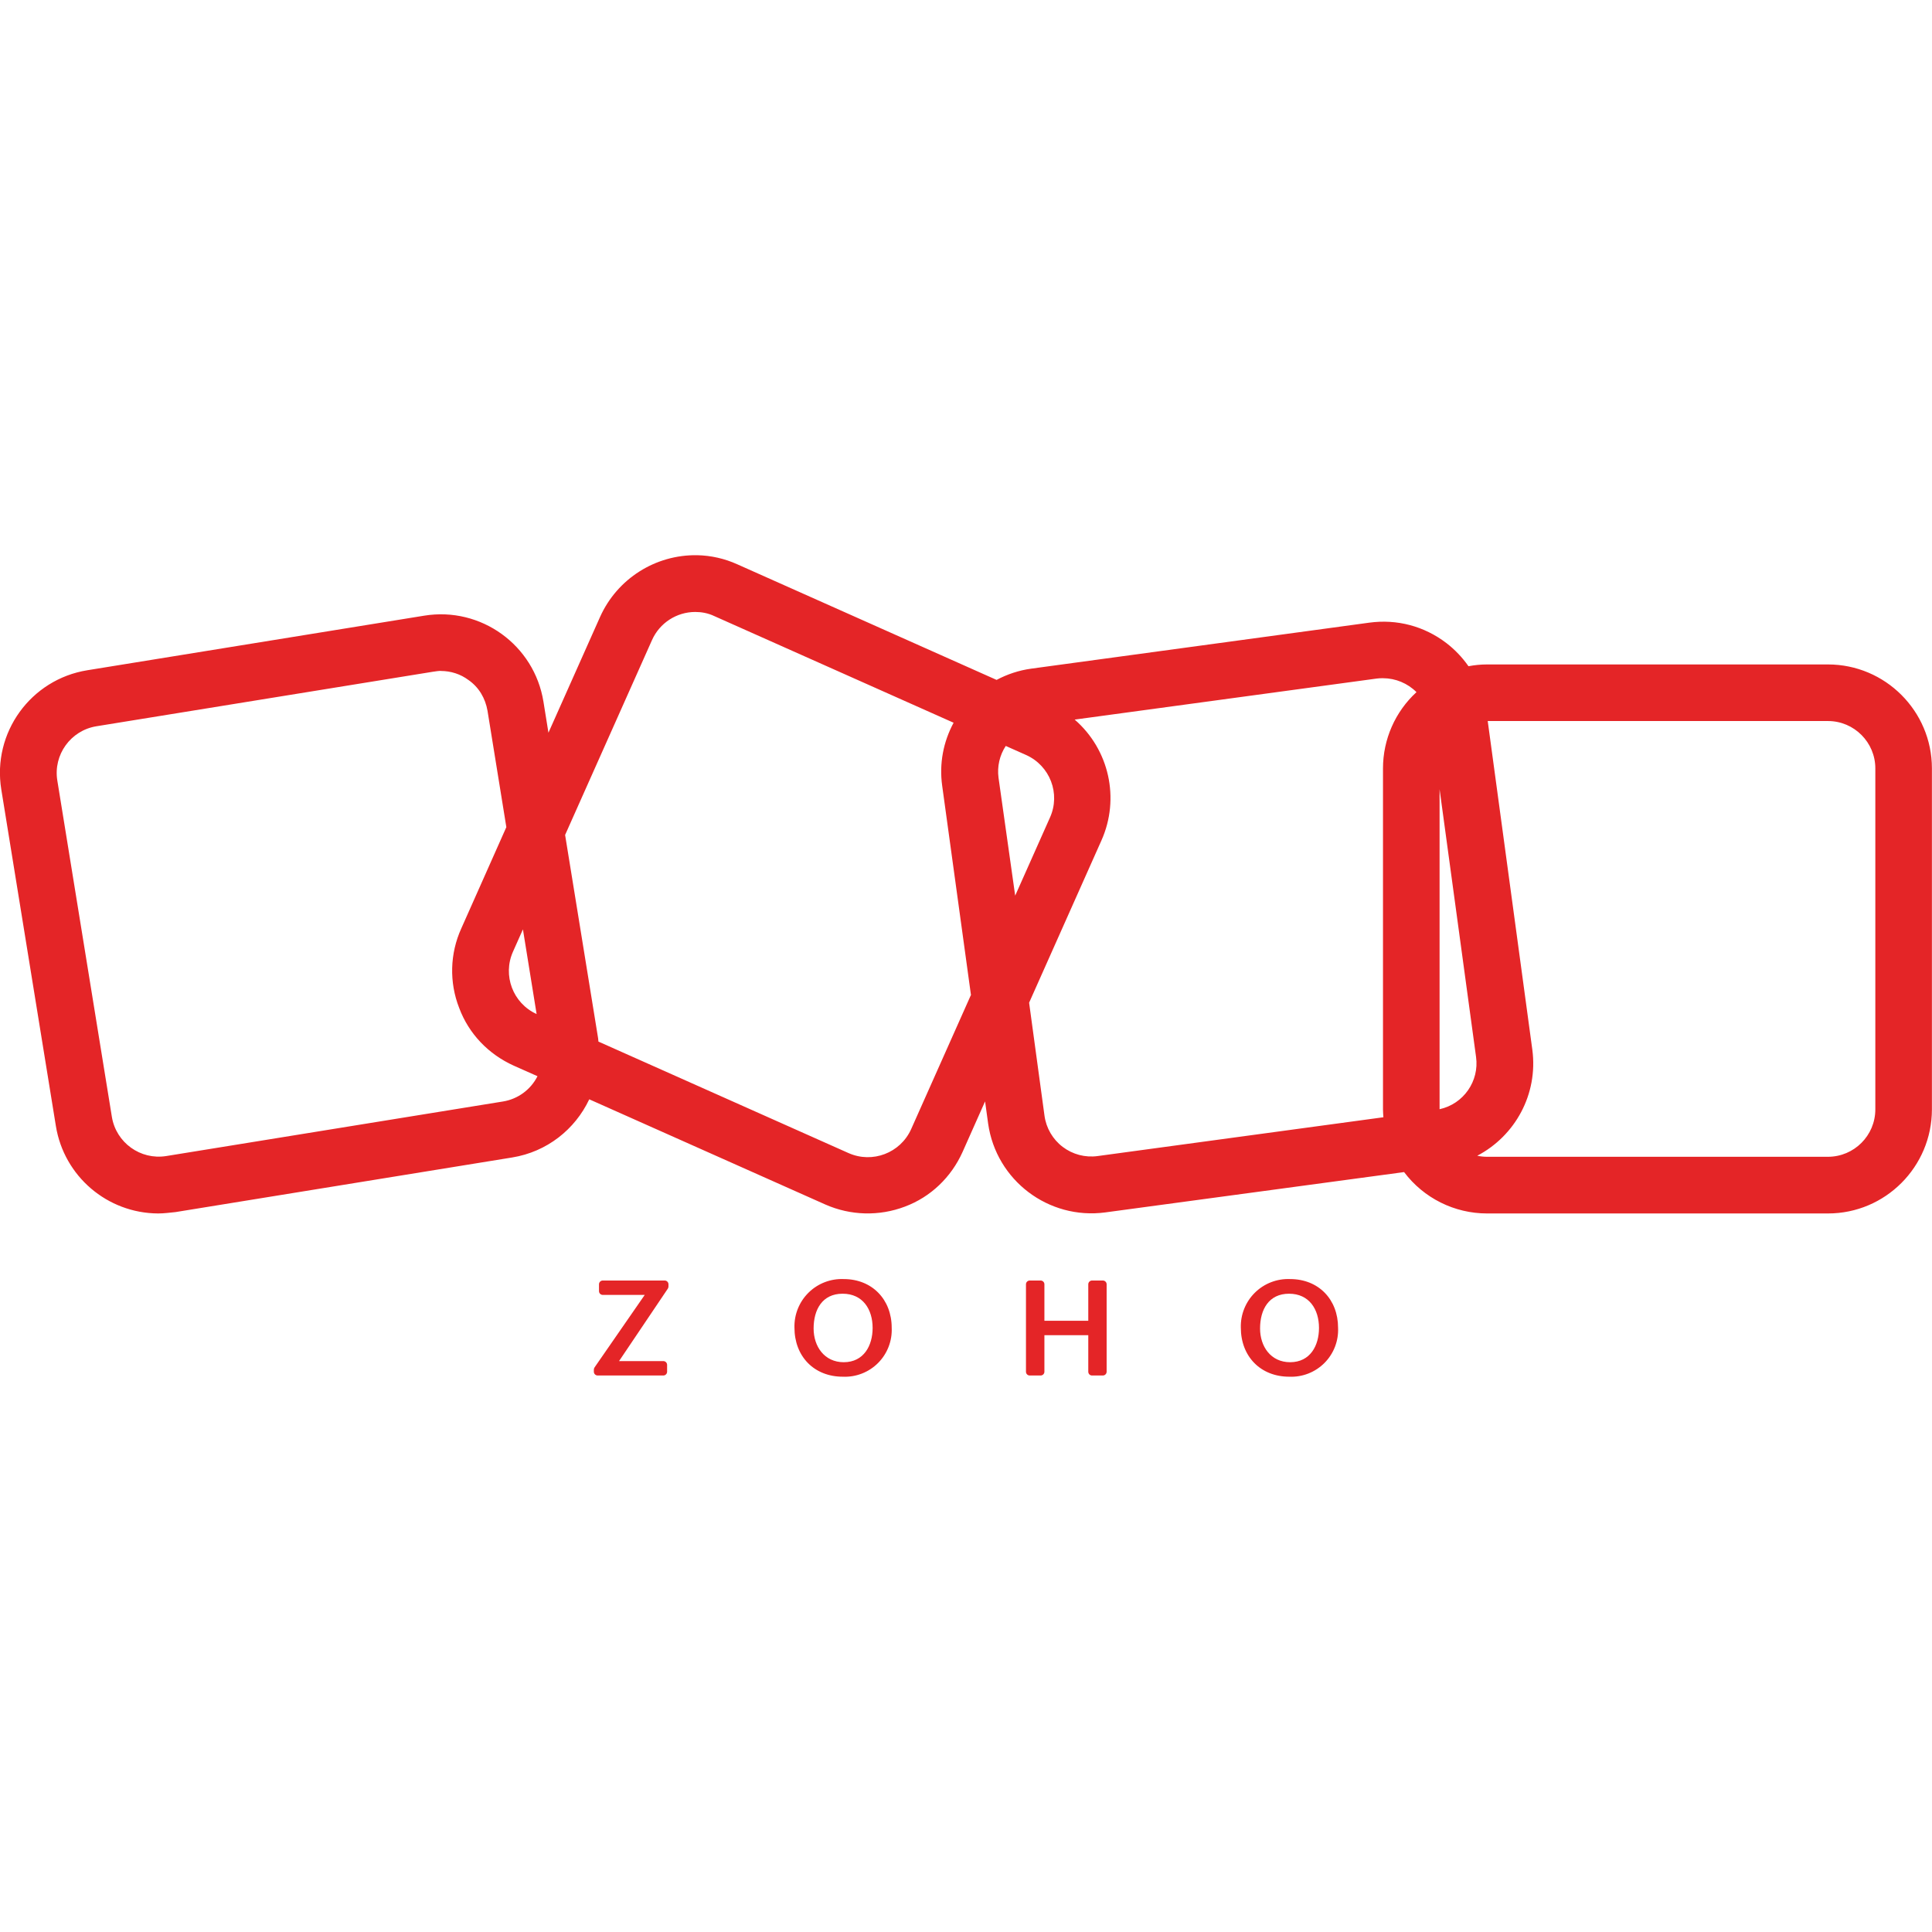
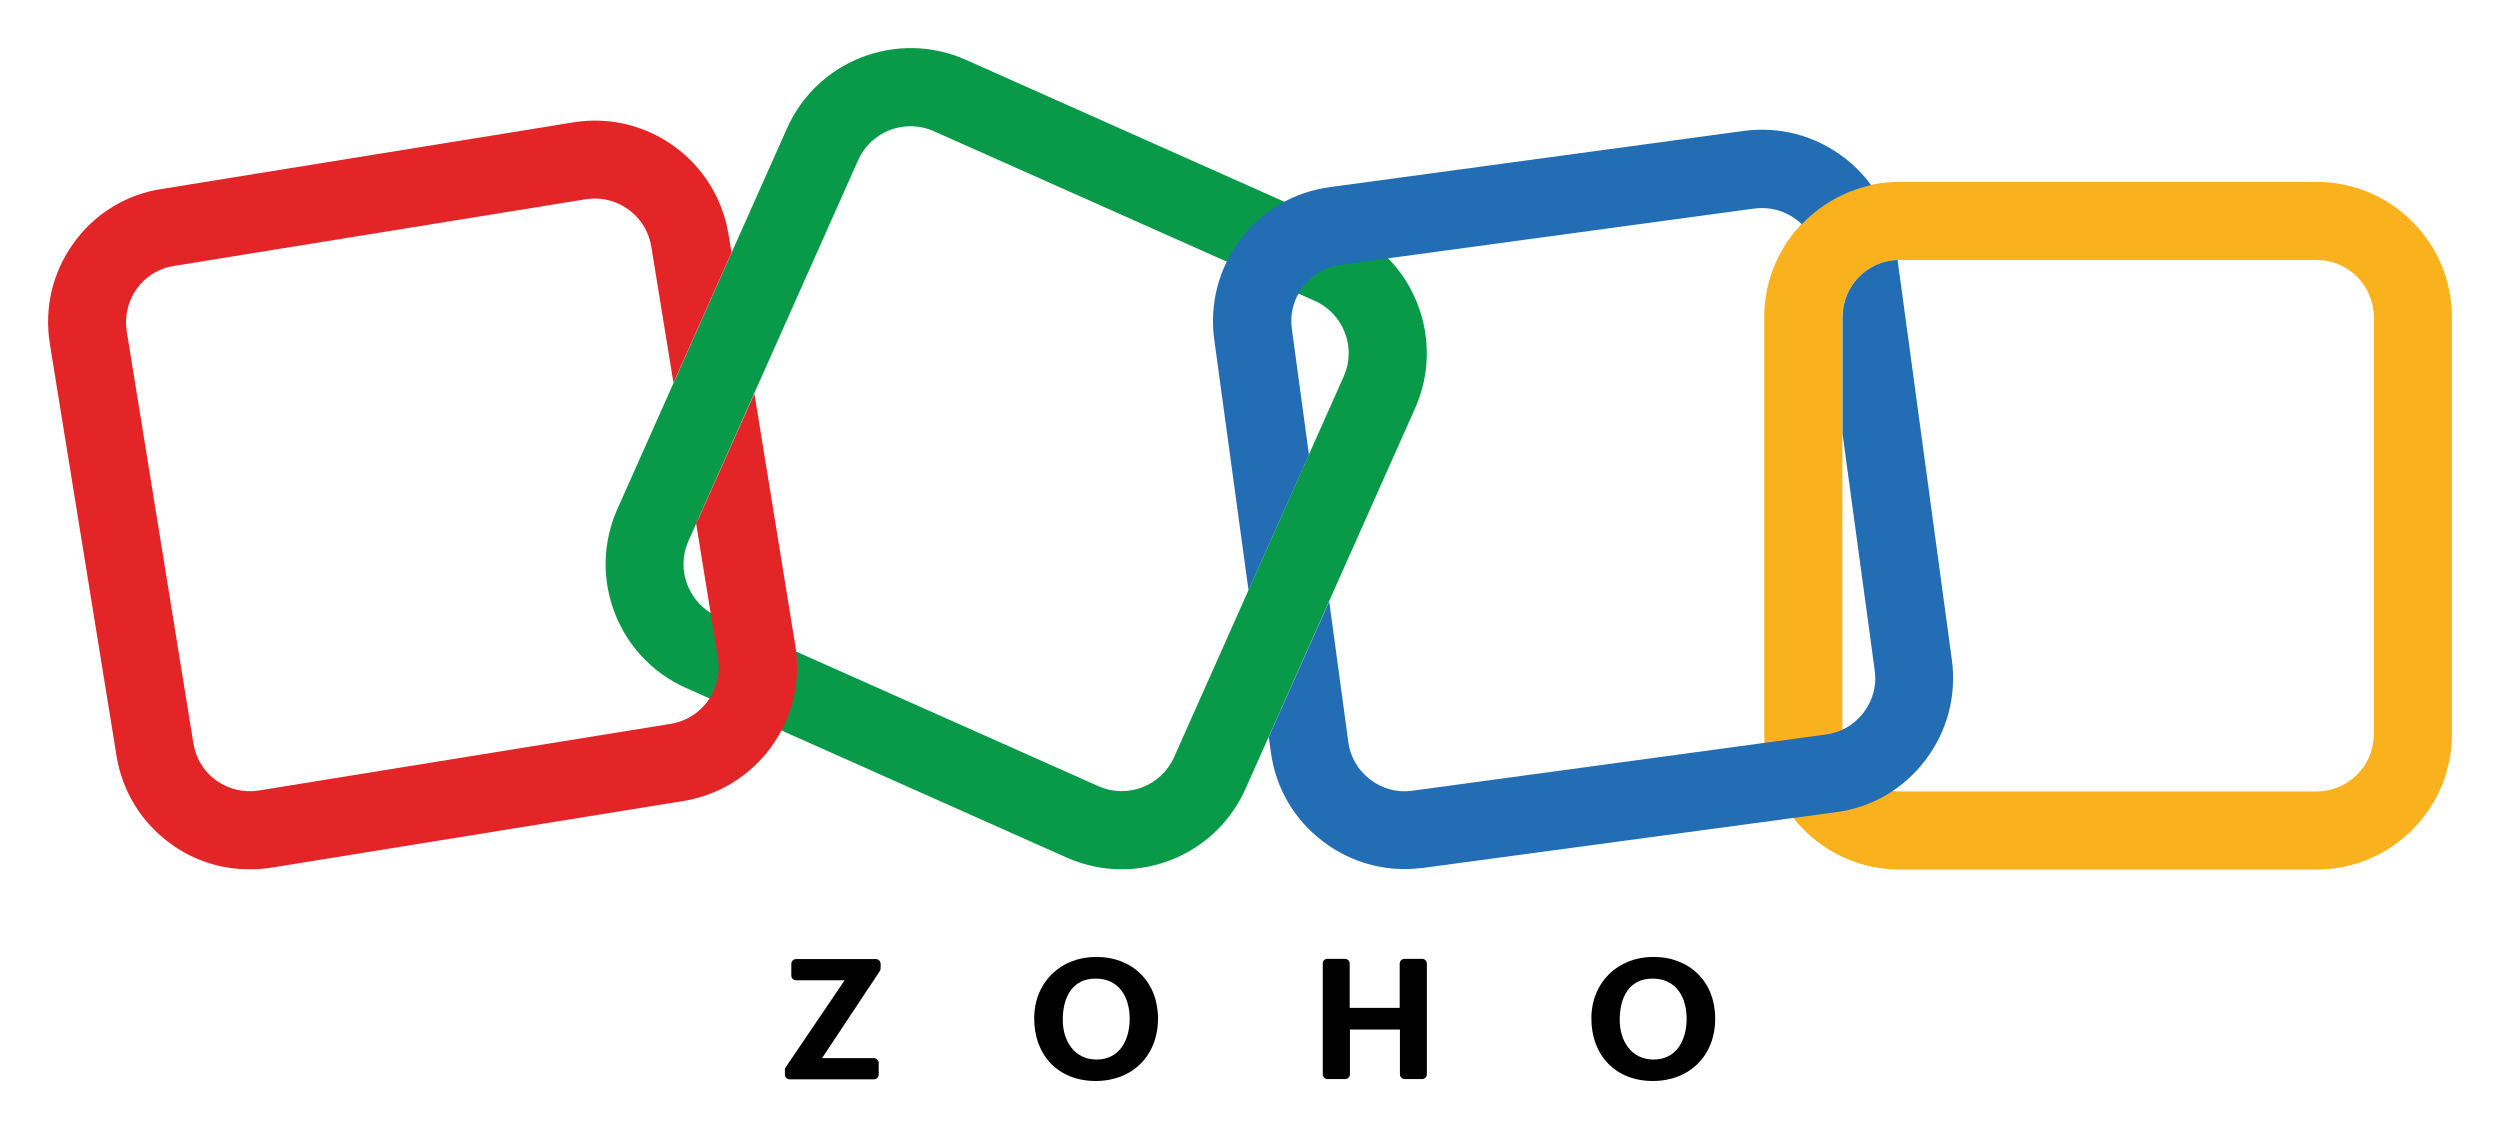
- <svg xmlns="http://www.w3.org/2000/svg" fill="#E42527" role="img" viewBox="0 0 24 24">
-   <path d="M8.66 6.897a1.299 1.299 0 0 0-1.205.765l-.642 1.44-.062-.385A1.291 1.291 0 0 0 5.27 7.648l-4.185.678A1.291 1.291 0 0 0 .016 9.807l.678 4.18a1.293 1.293 0 0 0 1.27 1.087c.074 0 .143-.01.216-.017l4.18-.678c.436-.07.784-.351.96-.723l2.933 1.307a1.304 1.304 0 0 0 .988.026c.321-.12.575-.365.716-.678l.28-.629.038.276a1.297 1.297 0 0 0 1.455 1.103l3.712-.501a1.29 1.29 0 0 0 1.03.514h4.236c.713 0 1.29-.58 1.291-1.291V9.545c0-.712-.58-1.291-1.291-1.291h-4.236c-.079 0-.155.008-.23.022a1.309 1.309 0 0 0-.275-.288c-.275-.21-.614-.3-.958-.253l-4.197.571c-.155.021-.3.07-.432.14L9.159 7.01a1.27 1.27 0 0 0-.499-.113zm-.025.705c.077 0 .159.013.24.052l2.971 1.324c-.128.238-.18.508-.142.782l.357 2.596h.002l-.745 1.672a.59.59 0 0 1-.777.296l-3.107-1.385-.004-.041-.41-2.526L8.1 7.95a.589.589 0 0 1 .536-.348zm-3.159.733c.125 0 .245.039.343.112.13.09.21.227.237.382l.234 1.446-.56 1.259a1.27 1.27 0 0 0-.026.987c.12.322.364.575.678.717l.295.131a.585.585 0 0 1-.428.314l-4.185.678a.59.59 0 0 1-.674-.485l-.678-4.18a.588.588 0 0 1 .485-.674l4.185-.678c.03-.004.064-.01.094-.01zm11.705.09a.59.59 0 0 1 .415.173 1.287 1.287 0 0 0-.416.947v4.237c0 .033.003.065.005.097l-3.55.482a.586.586 0 0 1-.66-.502l-.191-1.403.899-2.017a1.29 1.29 0 0 0-.333-1.5l3.754-.51c.026-.004.051-.004.077-.004zm1.3.532h4.227c.326 0 .588.266.588.588v4.237a.589.589 0 0 1-.588.588h-4.237a.564.564 0 0 1-.12-.013c.47-.246.758-.765.684-1.318zm-5.988.309.254.113c.296.133.43.48.296.777l-.432.97-.207-1.465a.58.58 0 0 1 .09-.395zm5.39.538.453 3.325a.583.583 0 0 1-.453.65zM6.496 11.545l.17 1.052a.588.588 0 0 1-.293-.776zm3.985 4.344a.588.588 0 0 0-.612.603c0 .358.244.61.601.61a.582.582 0 0 0 .607-.608c0-.35-.242-.605-.596-.605zm5.545 0a.588.588 0 0 0-.612.603c0 .358.245.61.602.61a.582.582 0 0 0 .606-.608c0-.35-.24-.605-.596-.605zm-8.537.018a.047.047 0 0 0-.048.047v.085c0 .026.021.047.048.047h.52l-.623.9a.052.052 0 0 0-.009.027v.027c0 .026.021.047.048.047h.815a.047.047 0 0 0 .047-.047v-.085a.047.047 0 0 0-.047-.047h-.55l.606-.9a.05.05 0 0 0 .008-.026v-.028a.047.047 0 0 0-.047-.047zm5.303 0a.047.047 0 0 0-.047.047v1.086c0 .026.02.047.047.047h.135a.047.047 0 0 0 .047-.047v-.454h.545v.454c0 .026.02.047.047.047h.134a.047.047 0 0 0 .047-.047v-1.086a.047.047 0 0 0-.047-.047h-.134a.047.047 0 0 0-.047.047v.453h-.545v-.453a.047.047 0 0 0-.047-.047zm-2.324.164c.25 0 .372.194.372.425 0 .219-.109.425-.358.426-.242 0-.375-.197-.375-.419 0-.235.108-.432.36-.432zm5.545 0c.25 0 .372.194.372.425 0 .219-.108.425-.358.426-.242 0-.374-.197-.374-.419 0-.235.108-.432.36-.432z" />
+ <svg xmlns="http://www.w3.org/2000/svg" viewBox="-10.24 -10.24 532.48 240.48">
+   <path fill="#089949" d="M228.648 174.915c-3.905 0-7.861-.812-11.665-2.485l-81.146-36.161c-14.505-6.441-21.047-23.532-14.606-38.037l36.16-81.146C163.832 2.58 180.924-3.962 195.43 2.479l81.146 36.161c14.505 6.441 21.047 23.532 14.606 38.037l-36.16 81.146c-4.819 10.752-15.368 17.092-26.373 17.092m-4.92-17.7c6.137 2.738 13.339-.05 16.077-6.137l36.161-81.146c2.739-6.137-.05-13.338-6.137-16.077l-81.196-36.16c-6.137-2.74-13.339.05-16.077 6.136l-36.161 81.146c-2.739 6.137.05 13.338 6.136 16.077z" />
+   <path fill="#f9b21d" d="M483.193 174.966h-88.855c-15.874 0-28.807-12.933-28.807-28.807V57.304c0-15.875 12.933-28.807 28.807-28.807h88.855c15.874 0 28.807 12.932 28.807 28.807v88.855c0 15.874-12.933 28.807-28.807 28.807M394.338 45.132c-6.694 0-12.172 5.477-12.172 12.172v88.855c0 6.694 5.478 12.172 12.172 12.172h88.855c6.695 0 12.172-5.478 12.172-12.172V57.304c0-6.695-5.477-12.172-12.172-12.172z" />
+   <path fill="#e42527" d="m150.443 73.584l-11.969 26.778c-.152.304-.304.558-.456.811l4.666 28.807c1.065 6.644-3.45 12.882-10.042 13.947l-87.74 14.2a12.3 12.3 0 0 1-9.078-2.13c-2.637-1.876-4.361-4.716-4.869-7.911l-14.2-87.74a12.3 12.3 0 0 1 2.13-9.078c1.876-2.637 4.717-4.361 7.912-4.868l87.739-14.201c.66-.101 1.319-.152 1.927-.152c5.833 0 11.056 4.26 12.02 10.245l4.717 29.01l12.374-27.743l-.659-3.905C142.38 23.983 127.57 13.282 111.9 15.818l-87.74 14.2A28.2 28.2 0 0 0 5.445 41.531C.931 47.769-.844 55.376.374 62.984l14.2 87.74c1.217 7.607 5.325 14.25 11.563 18.764c4.92 3.601 10.752 5.427 16.788 5.427c1.521 0 3.093-.102 4.665-.355l87.74-14.2c15.671-2.537 26.372-17.346 23.836-33.017z" />
+   <path fill="#226db4" d="m255.68 115.475l12.881-28.857l-3.651-26.83c-.457-3.194.406-6.39 2.384-8.976s4.818-4.26 8.063-4.666l88.044-11.97c.558-.05 1.116-.1 1.674-.1c2.637 0 5.173.862 7.354 2.485c.405.304.76.659 1.115.963a29 29 0 0 1 14.759-8.317a28.1 28.1 0 0 0-5.833-5.934c-6.136-4.666-13.693-6.644-21.3-5.63l-88.145 11.97c-7.608 1.014-14.404 4.97-19.02 11.106c-4.665 6.137-6.643 13.694-5.629 21.301zm149.816 14.86l-11.564-85.203c-6.491.203-11.715 5.578-11.715 12.12v25.004l6.847 50.31c.456 3.196-.406 6.39-2.384 8.977s-4.818 4.26-8.064 4.666l-88.044 11.97c-3.195.456-6.39-.406-8.976-2.384s-4.26-4.818-4.666-8.064l-4.058-29.872l-12.882 28.857l.457 3.246c1.014 7.608 4.97 14.404 11.107 19.019c5.071 3.854 11.107 5.883 17.395 5.883c1.32 0 2.638-.101 3.956-.254l87.942-11.867c7.608-1.014 14.404-4.97 19.02-11.107c4.665-6.137 6.643-13.693 5.629-21.3" />
+   <path d="m157.087 217.11l12.578-18.561h-10.346a1.017 1.017 0 0 1-1.015-1.015v-2.485c0-.558.457-1.014 1.015-1.014h16.99c.557 0 1.014.456 1.014 1.014v.964c0 .203-.05.406-.152.558l-12.324 18.562h11.056c.558 0 1.014.456 1.014 1.014v2.485c0 .558-.456 1.015-1.014 1.015h-17.954a1.017 1.017 0 0 1-1.014-1.015v-.913c-.05-.253.05-.456.152-.608m52.948-10.447c0-7.607 5.579-13.085 13.186-13.085c7.861 0 13.186 5.376 13.186 13.136c0 7.861-5.426 13.288-13.287 13.288c-7.912 0-13.085-5.427-13.085-13.339m20.337.102c0-4.616-2.231-8.571-7.252-8.571c-5.072 0-7 4.108-7 8.774c0 4.412 2.385 8.47 7.253 8.47c5.021-.052 7-4.362 7-8.673m42.095-12.78h3.753c.558 0 1.014.456 1.014 1.013v9.434h10.65v-9.434c0-.557.457-1.014 1.015-1.014h3.753c.558 0 1.014.457 1.014 1.014v23.584c0 .557-.456 1.014-1.014 1.014h-3.702a1.017 1.017 0 0 1-1.015-1.014v-9.535h-10.65v9.535c0 .557-.457 1.014-1.015 1.014h-3.753a1.017 1.017 0 0 1-1.014-1.014v-23.584c-.05-.557.406-1.014.964-1.014m56.244 12.678c0-7.607 5.579-13.085 13.186-13.085c7.861 0 13.187 5.376 13.187 13.136c0 7.861-5.427 13.288-13.288 13.288c-7.912 0-13.085-5.427-13.085-13.339m20.287.102c0-4.616-2.232-8.571-7.253-8.571c-5.071 0-6.999 4.108-6.999 8.774c0 4.412 2.384 8.47 7.253 8.47c5.02-.052 6.999-4.362 6.999-8.673" />
</svg>
